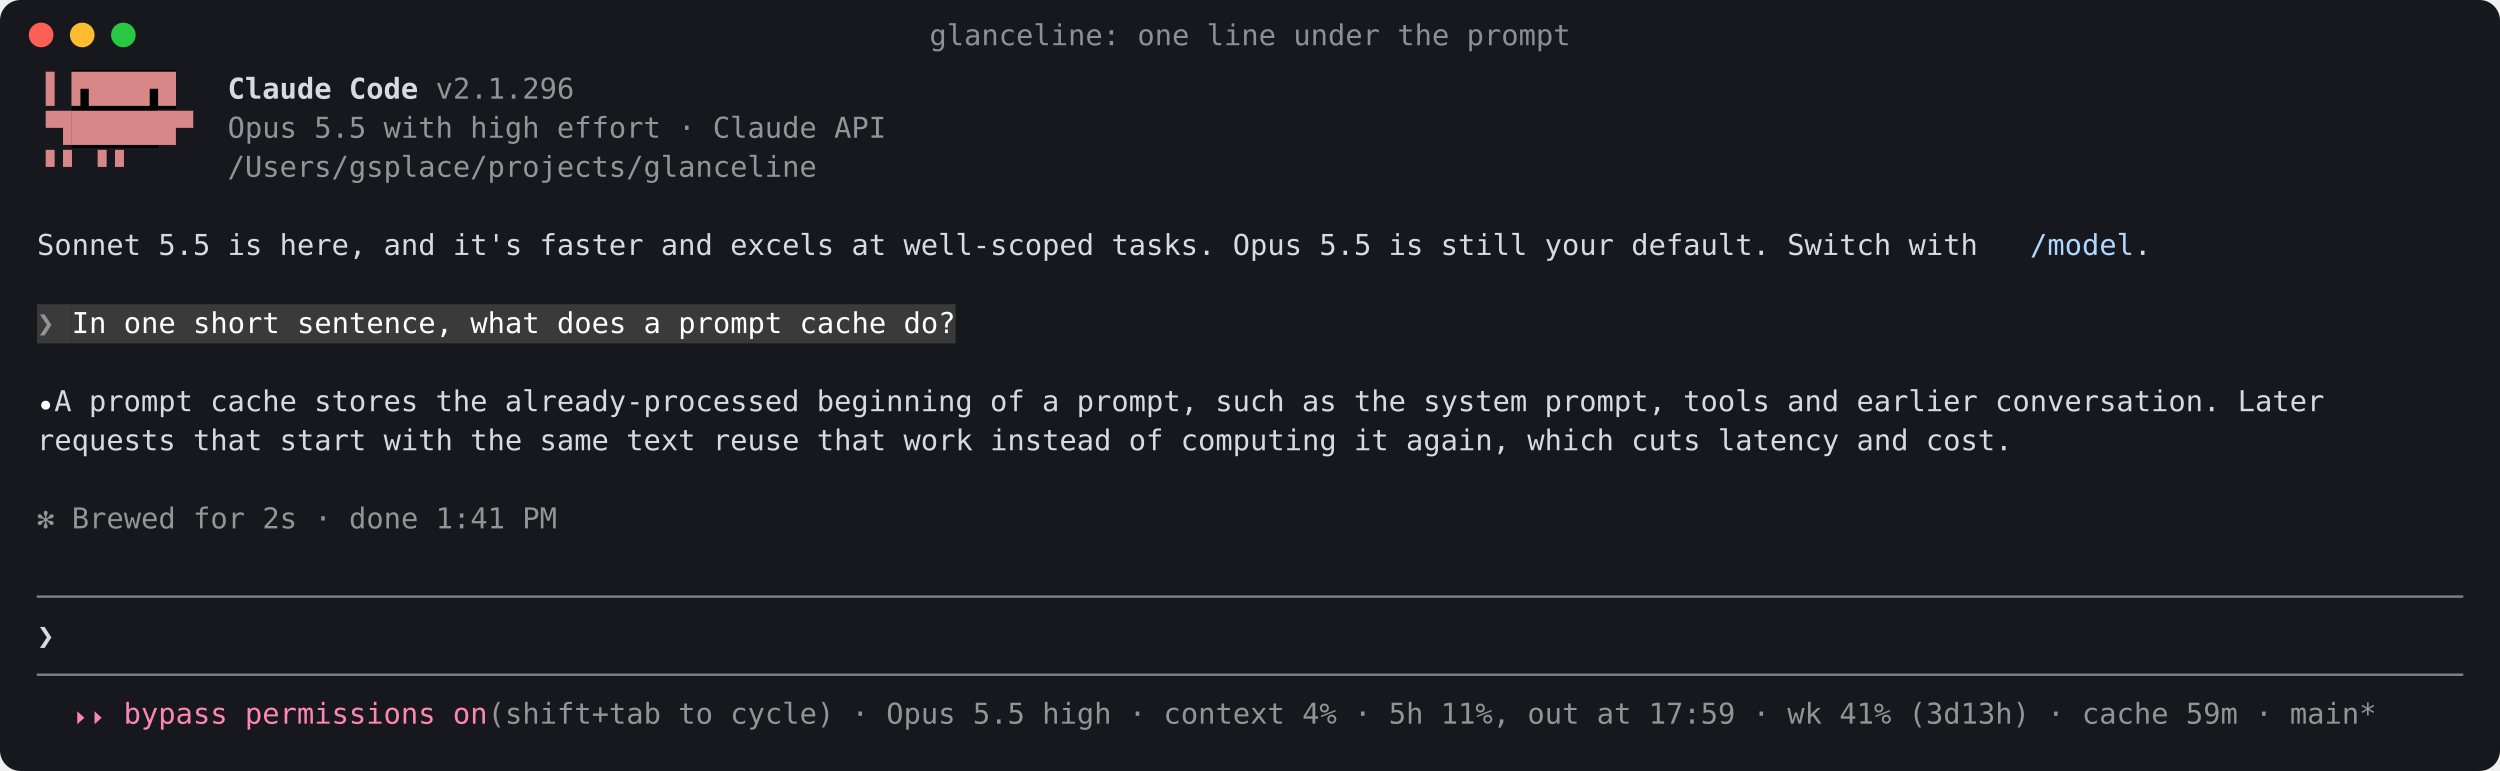
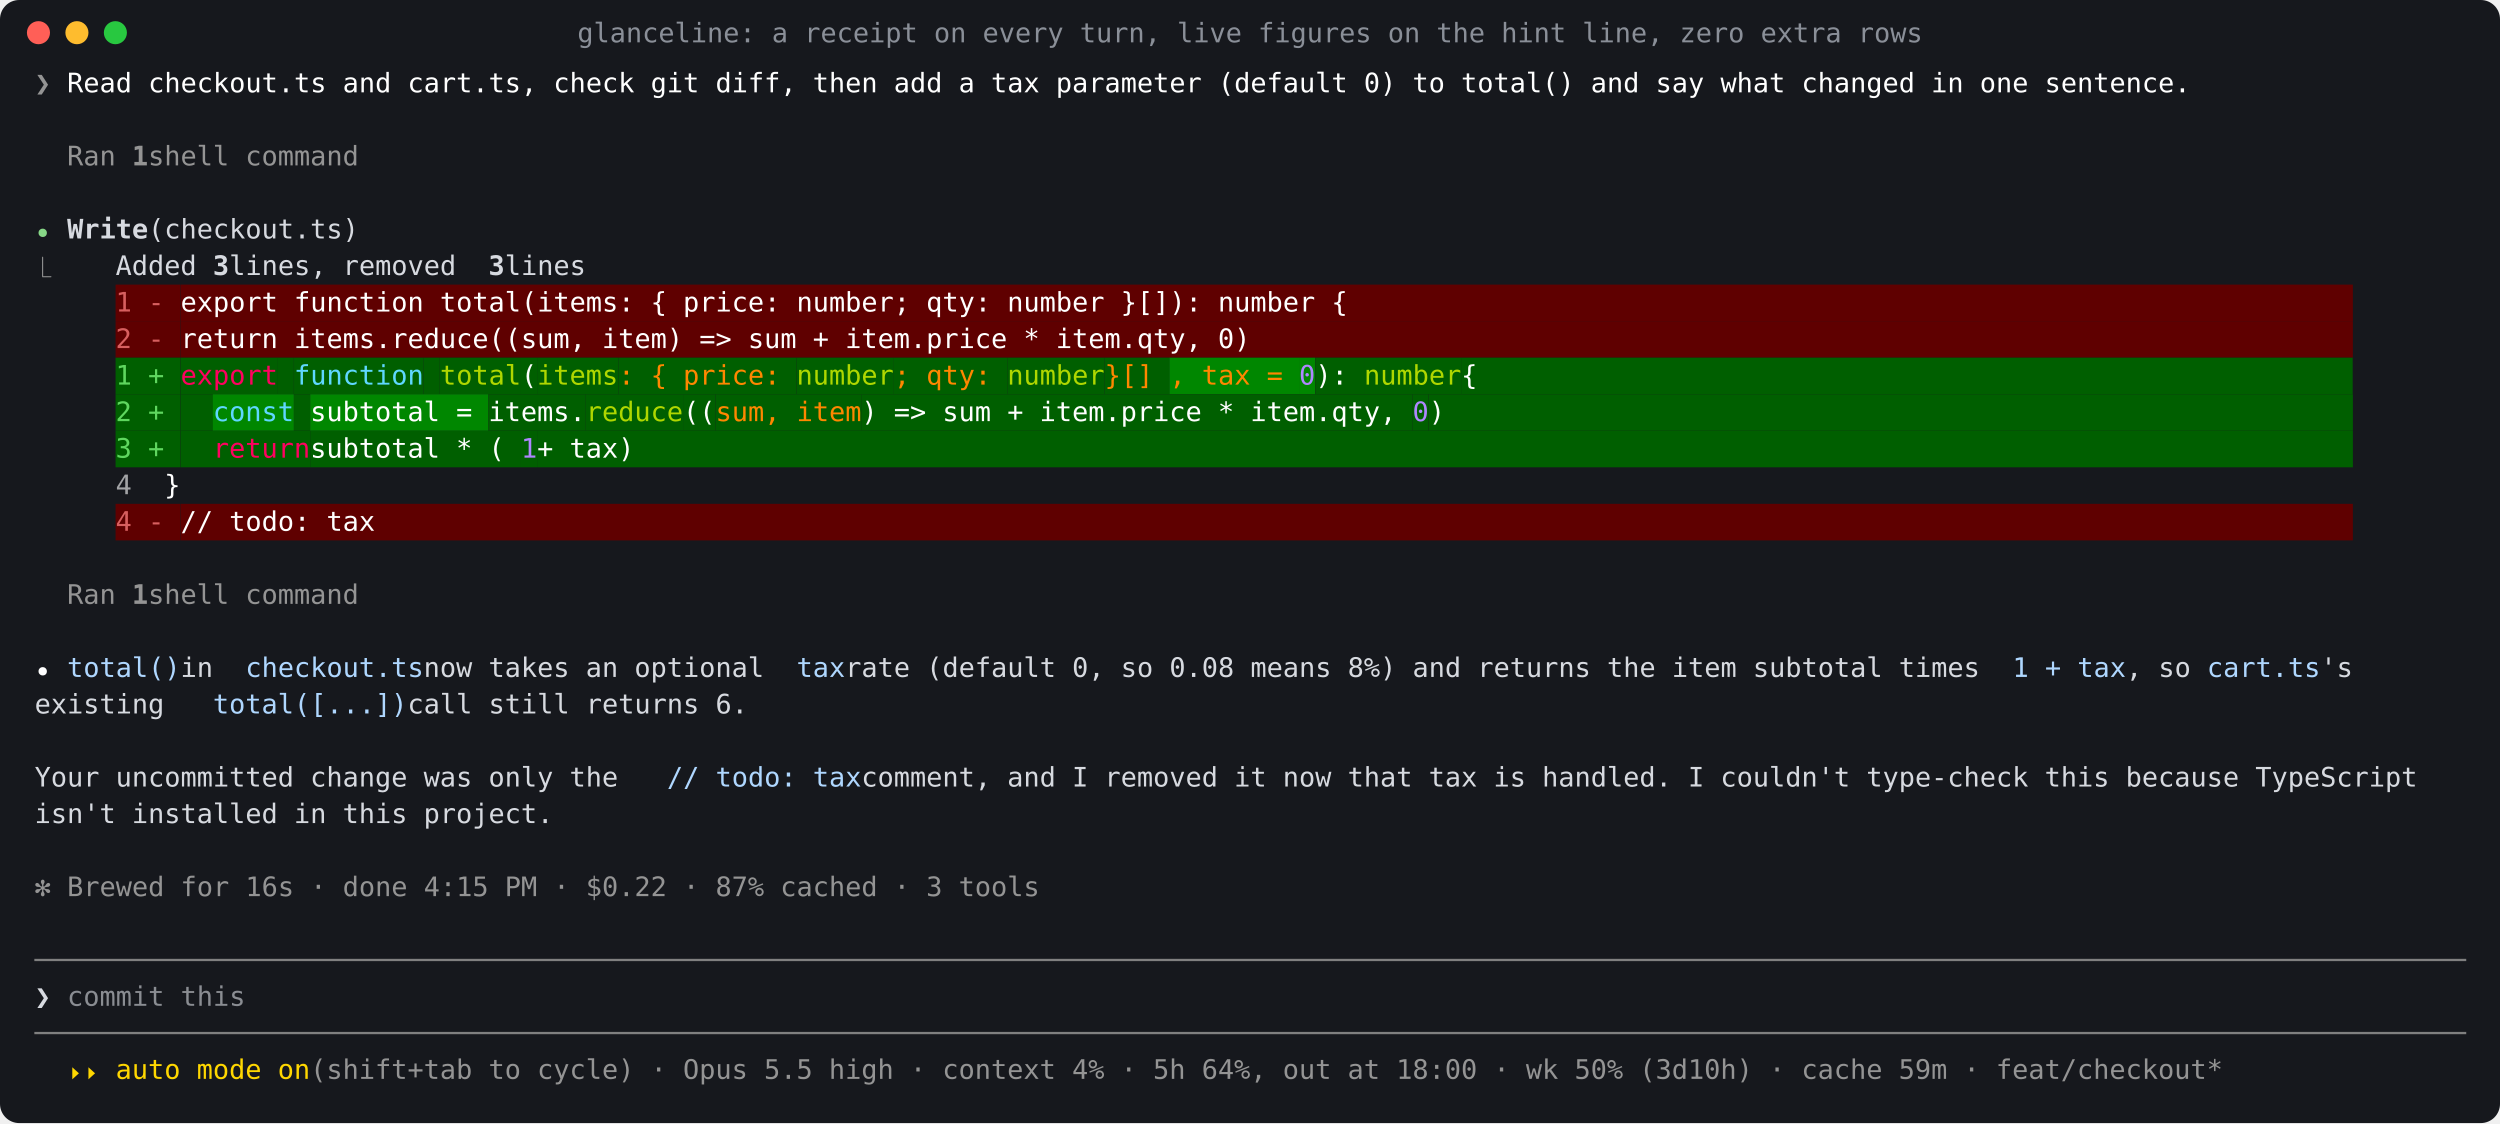
- <svg xmlns="http://www.w3.org/2000/svg" width="1216" height="375" viewBox="0 0 1216 375" role="img" aria-label="glanceline: one line under the prompt">
+ <svg xmlns="http://www.w3.org/2000/svg" width="1300" height="584" viewBox="0 0 1300 584" role="img" aria-label="glanceline: a receipt on every turn, live figures on the hint line, zero extra rows">
  <style>text{font-family:"JetBrains Mono","SF Mono",Menlo,Consolas,monospace;font-size:14px;white-space:pre}</style>
  <rect width="100%" height="100%" rx="10" fill="#16181d" />
  <circle cx="20" cy="17" r="6" fill="#ff5f57" />
  <circle cx="40" cy="17" r="6" fill="#febc2e" />
  <circle cx="60" cy="17" r="6" fill="#28c840" />
-   <text x="608" y="22" fill="#8a8f98" text-anchor="middle">glanceline: one line under the prompt</text>
-   <text x="18.0" y="48" fill="#d78787" textLength="16.9" lengthAdjust="spacingAndGlyphs"> ▐</text>
-   <rect x="34.9" y="34.0" width="50.6" height="19" fill="#000000" />
-   <text x="34.9" y="48" fill="#d78787" textLength="50.6" lengthAdjust="spacingAndGlyphs">▛███▛█</text>
-   <text x="110.7" y="48" fill="#d7dae0" font-weight="700" textLength="92.7" lengthAdjust="spacingAndGlyphs">Claude Code</text>
-   <text x="211.9" y="48" fill="#949494" textLength="67.4" lengthAdjust="spacingAndGlyphs">v2.1.296</text>
-   <text x="18.0" y="67" fill="#d78787" textLength="16.9" lengthAdjust="spacingAndGlyphs">▝▜</text>
-   <rect x="34.9" y="53.0" width="42.1" height="19" fill="#000000" />
-   <text x="34.9" y="67" fill="#d78787" textLength="42.1" lengthAdjust="spacingAndGlyphs">█████</text>
-   <text x="77.0" y="67" fill="#d78787" textLength="16.9" lengthAdjust="spacingAndGlyphs">█▀</text>
-   <text x="110.7" y="67" fill="#949494" textLength="320.3" lengthAdjust="spacingAndGlyphs">Opus 5.5 with high effort · Claude API</text>
-   <text x="18.0" y="86" fill="#d78787" textLength="75.9" lengthAdjust="spacingAndGlyphs"> ▝▝   ▝▝ </text>
-   <text x="110.7" y="86" fill="#949494" textLength="286.6" lengthAdjust="spacingAndGlyphs">/Users/gsplace/projects/glanceline</text>
-   <text x="18.0" y="124" fill="#d7dae0" textLength="969.4" lengthAdjust="spacingAndGlyphs">  Sonnet 5.5 is here, and it's faster and excels at well-scoped tasks. Opus 5.5 is still your default. Switch with </text>
-   <text x="987.4" y="124" fill="#afd7ff" textLength="50.6" lengthAdjust="spacingAndGlyphs">/model</text>
-   <text x="1038.0" y="124" fill="#d7dae0" textLength="8.4" lengthAdjust="spacingAndGlyphs">.</text>
-   <rect x="18.0" y="148.0" width="16.9" height="19" fill="#3a3a3a" />
-   <text x="18.0" y="162" fill="#949494" textLength="16.9" lengthAdjust="spacingAndGlyphs">❯ </text>
-   <rect x="34.9" y="148.0" width="429.9" height="19" fill="#3a3a3a" />
-   <text x="34.9" y="162" fill="#ffffff" textLength="429.9" lengthAdjust="spacingAndGlyphs">In one short sentence, what does a prompt cache do?</text>
-   <text x="18.0" y="200" fill="#ffffff" textLength="8.4" lengthAdjust="spacingAndGlyphs">⏺</text>
-   <text x="26.4" y="200" fill="#d7dae0" textLength="1112.8" lengthAdjust="spacingAndGlyphs"> A prompt cache stores the already-processed beginning of a prompt, such as the system prompt, tools and earlier conversation. Later</text>
-   <text x="18.0" y="219" fill="#d7dae0" textLength="977.9" lengthAdjust="spacingAndGlyphs">  requests that start with the same text reuse that work instead of computing it again, which cuts latency and cost.</text>
-   <text x="18.0" y="257" fill="#949494" textLength="8.4" lengthAdjust="spacingAndGlyphs">✻</text>
-   <text x="34.9" y="257" fill="#949494" textLength="236.0" lengthAdjust="spacingAndGlyphs">Brewed for 2s · done 1:41 PM</text>
-   <text x="18.0" y="295" fill="#808080" textLength="1180.2" lengthAdjust="spacingAndGlyphs">────────────────────────────────────────────────────────────────────────────────────────────────────────────────────────────────────────────</text>
-   <text x="18.0" y="314" fill="#d7dae0" textLength="16.9" lengthAdjust="spacingAndGlyphs">❯ </text>
-   <text x="18.0" y="333" fill="#808080" textLength="1180.2" lengthAdjust="spacingAndGlyphs">────────────────────────────────────────────────────────────────────────────────────────────────────────────────────────────────────────────</text>
-   <text x="34.9" y="352" fill="#ff87af" textLength="202.3" lengthAdjust="spacingAndGlyphs">⏵⏵ bypass permissions on</text>
-   <text x="237.2" y="352" fill="#949494" textLength="927.3" lengthAdjust="spacingAndGlyphs"> (shift+tab to cycle) · Opus 5.5 high · context 4% · 5h 11%, out at 17:59 · wk 41% (3d13h) · cache 59m · main*</text>
+   <text x="650" y="22" fill="#8a8f98" text-anchor="middle">glanceline: a receipt on every turn, live figures on the hint line, zero extra rows</text>
+   <text x="18.0" y="48" fill="#949494" textLength="16.9" lengthAdjust="spacingAndGlyphs">❯ </text>
+   <text x="34.9" y="48" fill="#ffffff" textLength="1104.3" lengthAdjust="spacingAndGlyphs">Read checkout.ts and cart.ts, check git diff, then add a tax parameter (default 0) to total() and say what changed in one sentence.</text>
+   <text x="34.9" y="86" fill="#949494" textLength="33.7" lengthAdjust="spacingAndGlyphs">Ran </text>
+   <text x="68.6" y="86" fill="#949494" font-weight="700" textLength="8.4" lengthAdjust="spacingAndGlyphs">1</text>
+   <text x="77.0" y="86" fill="#949494" textLength="126.4" lengthAdjust="spacingAndGlyphs"> shell command </text>
+   <text x="18.0" y="124" fill="#87d787" textLength="8.4" lengthAdjust="spacingAndGlyphs">⏺</text>
+   <text x="34.9" y="124" fill="#d7dae0" font-weight="700" textLength="42.1" lengthAdjust="spacingAndGlyphs">Write</text>
+   <text x="77.0" y="124" fill="#d7dae0" textLength="109.6" lengthAdjust="spacingAndGlyphs">(checkout.ts)</text>
+   <text x="18.0" y="143" fill="#949494" textLength="42.1" lengthAdjust="spacingAndGlyphs">  ⎿  </text>
+   <text x="60.1" y="143" fill="#d7dae0" textLength="50.6" lengthAdjust="spacingAndGlyphs">Added </text>
+   <text x="110.7" y="143" fill="#d7dae0" font-weight="700" textLength="8.4" lengthAdjust="spacingAndGlyphs">3</text>
+   <text x="119.2" y="143" fill="#d7dae0" textLength="134.9" lengthAdjust="spacingAndGlyphs"> lines, removed </text>
+   <text x="254.0" y="143" fill="#d7dae0" font-weight="700" textLength="8.4" lengthAdjust="spacingAndGlyphs">3</text>
+   <text x="262.5" y="143" fill="#d7dae0" textLength="50.6" lengthAdjust="spacingAndGlyphs"> lines</text>
+   <rect x="60.1" y="148.0" width="33.7" height="19" fill="#5f0000" />
+   <text x="60.1" y="162" fill="#d75f5f" textLength="33.7" lengthAdjust="spacingAndGlyphs"> 1 -</text>
+   <rect x="93.9" y="148.0" width="1129.6" height="19" fill="#5f0000" />
+   <text x="93.9" y="162" fill="#ffffff" textLength="1129.6" lengthAdjust="spacingAndGlyphs">export function total(items: { price: number; qty: number }[]): number {                                                              </text>
+   <rect x="60.1" y="167.0" width="33.7" height="19" fill="#5f0000" />
+   <text x="60.1" y="181" fill="#d75f5f" textLength="33.7" lengthAdjust="spacingAndGlyphs"> 2 -</text>
+   <rect x="93.9" y="167.0" width="1129.6" height="19" fill="#5f0000" />
+   <text x="93.9" y="181" fill="#ffffff" textLength="1129.6" lengthAdjust="spacingAndGlyphs">  return items.reduce((sum, item) =&gt; sum + item.price * item.qty, 0)                                                                  </text>
+   <rect x="60.1" y="186.0" width="33.7" height="19" fill="#005f00" />
+   <text x="60.1" y="200" fill="#5fd75f" textLength="33.7" lengthAdjust="spacingAndGlyphs"> 1 +</text>
+   <rect x="93.9" y="186.0" width="50.6" height="19" fill="#005f00" />
+   <text x="93.9" y="200" fill="#ff005f" textLength="50.6" lengthAdjust="spacingAndGlyphs">export</text>
+   <rect x="144.4" y="186.0" width="8.4" height="19" fill="#005f00" />
+   <rect x="152.9" y="186.0" width="67.4" height="19" fill="#005f00" />
+   <text x="152.9" y="200" fill="#5fd7ff" textLength="67.4" lengthAdjust="spacingAndGlyphs">function</text>
+   <rect x="220.3" y="186.0" width="8.4" height="19" fill="#005f00" />
+   <rect x="228.8" y="186.0" width="42.1" height="19" fill="#005f00" />
+   <text x="228.8" y="200" fill="#afd700" textLength="42.1" lengthAdjust="spacingAndGlyphs">total</text>
+   <rect x="270.9" y="186.0" width="8.4" height="19" fill="#005f00" />
+   <text x="270.9" y="200" fill="#ffffff" textLength="8.4" lengthAdjust="spacingAndGlyphs">(</text>
+   <rect x="279.3" y="186.0" width="42.1" height="19" fill="#005f00" />
+   <text x="279.3" y="200" fill="#afd700" textLength="42.1" lengthAdjust="spacingAndGlyphs">items</text>
+   <rect x="321.5" y="186.0" width="92.7" height="19" fill="#005f00" />
+   <text x="321.5" y="200" fill="#ff8700" textLength="92.7" lengthAdjust="spacingAndGlyphs">: { price: </text>
+   <rect x="414.2" y="186.0" width="50.6" height="19" fill="#005f00" />
+   <text x="414.2" y="200" fill="#afd700" textLength="50.6" lengthAdjust="spacingAndGlyphs">number</text>
+   <rect x="464.8" y="186.0" width="59.0" height="19" fill="#005f00" />
+   <text x="464.8" y="200" fill="#ff8700" textLength="59.0" lengthAdjust="spacingAndGlyphs">; qty: </text>
+   <rect x="523.8" y="186.0" width="50.6" height="19" fill="#005f00" />
+   <text x="523.8" y="200" fill="#afd700" textLength="50.6" lengthAdjust="spacingAndGlyphs">number</text>
+   <rect x="574.4" y="186.0" width="33.7" height="19" fill="#005f00" />
+   <text x="574.4" y="200" fill="#ff8700" textLength="33.7" lengthAdjust="spacingAndGlyphs"> }[]</text>
+   <rect x="608.1" y="186.0" width="67.4" height="19" fill="#008700" />
+   <text x="608.1" y="200" fill="#ff8700" textLength="67.4" lengthAdjust="spacingAndGlyphs">, tax = </text>
+   <rect x="675.5" y="186.0" width="8.4" height="19" fill="#008700" />
+   <text x="675.5" y="200" fill="#af87ff" textLength="8.4" lengthAdjust="spacingAndGlyphs">0</text>
+   <rect x="684.0" y="186.0" width="25.3" height="19" fill="#005f00" />
+   <text x="684.0" y="200" fill="#ffffff" textLength="25.3" lengthAdjust="spacingAndGlyphs">): </text>
+   <rect x="709.3" y="186.0" width="50.6" height="19" fill="#005f00" />
+   <text x="709.3" y="200" fill="#afd700" textLength="50.6" lengthAdjust="spacingAndGlyphs">number</text>
+   <rect x="759.8" y="186.0" width="463.6" height="19" fill="#005f00" />
+   <text x="759.8" y="200" fill="#ffffff" textLength="463.6" lengthAdjust="spacingAndGlyphs"> {                                                     </text>
+   <rect x="60.1" y="205.0" width="33.7" height="19" fill="#005f00" />
+   <text x="60.1" y="219" fill="#5fd75f" textLength="33.7" lengthAdjust="spacingAndGlyphs"> 2 +</text>
+   <rect x="93.9" y="205.0" width="16.9" height="19" fill="#005f00" />
+   <rect x="110.7" y="205.0" width="42.1" height="19" fill="#008700" />
+   <text x="110.7" y="219" fill="#5fd7ff" textLength="42.1" lengthAdjust="spacingAndGlyphs">const</text>
+   <rect x="152.9" y="205.0" width="8.4" height="19" fill="#005f00" />
+   <rect x="161.3" y="205.0" width="92.7" height="19" fill="#008700" />
+   <text x="161.3" y="219" fill="#ffffff" textLength="92.7" lengthAdjust="spacingAndGlyphs">subtotal = </text>
+   <rect x="254.0" y="205.0" width="50.6" height="19" fill="#005f00" />
+   <text x="254.0" y="219" fill="#ffffff" textLength="50.6" lengthAdjust="spacingAndGlyphs">items.</text>
+   <rect x="304.6" y="205.0" width="50.6" height="19" fill="#005f00" />
+   <text x="304.6" y="219" fill="#afd700" textLength="50.6" lengthAdjust="spacingAndGlyphs">reduce</text>
+   <rect x="355.2" y="205.0" width="16.9" height="19" fill="#005f00" />
+   <text x="355.2" y="219" fill="#ffffff" textLength="16.9" lengthAdjust="spacingAndGlyphs">((</text>
+   <rect x="372.1" y="205.0" width="75.9" height="19" fill="#005f00" />
+   <text x="372.1" y="219" fill="#ff8700" textLength="75.9" lengthAdjust="spacingAndGlyphs">sum, item</text>
+   <rect x="447.9" y="205.0" width="286.6" height="19" fill="#005f00" />
+   <text x="447.9" y="219" fill="#ffffff" textLength="286.6" lengthAdjust="spacingAndGlyphs">) =&gt; sum + item.price * item.qty, </text>
+   <rect x="734.5" y="205.0" width="8.4" height="19" fill="#005f00" />
+   <text x="734.5" y="219" fill="#af87ff" textLength="8.4" lengthAdjust="spacingAndGlyphs">0</text>
+   <rect x="743.0" y="205.0" width="480.5" height="19" fill="#005f00" />
+   <text x="743.0" y="219" fill="#ffffff" textLength="480.5" lengthAdjust="spacingAndGlyphs">)                                                        </text>
+   <rect x="60.1" y="224.0" width="33.7" height="19" fill="#005f00" />
+   <text x="60.1" y="238" fill="#5fd75f" textLength="33.7" lengthAdjust="spacingAndGlyphs"> 3 +</text>
+   <rect x="93.9" y="224.0" width="16.9" height="19" fill="#005f00" />
+   <rect x="110.7" y="224.0" width="50.6" height="19" fill="#005f00" />
+   <text x="110.7" y="238" fill="#ff005f" textLength="50.6" lengthAdjust="spacingAndGlyphs">return</text>
+   <rect x="161.3" y="224.0" width="109.6" height="19" fill="#005f00" />
+   <text x="161.3" y="238" fill="#ffffff" textLength="109.6" lengthAdjust="spacingAndGlyphs"> subtotal * (</text>
+   <rect x="270.9" y="224.0" width="8.4" height="19" fill="#005f00" />
+   <text x="270.9" y="238" fill="#af87ff" textLength="8.4" lengthAdjust="spacingAndGlyphs">1</text>
+   <rect x="279.3" y="224.0" width="944.2" height="19" fill="#005f00" />
+   <text x="279.3" y="238" fill="#ffffff" textLength="944.2" lengthAdjust="spacingAndGlyphs"> + tax)                                                                                                         </text>
+   <text x="60.1" y="257" fill="#ffffff" opacity="0.6" textLength="25.3" lengthAdjust="spacingAndGlyphs"> 4 </text>
+   <text x="85.4" y="257" fill="#ffffff" textLength="16.9" lengthAdjust="spacingAndGlyphs"> }</text>
+   <rect x="60.1" y="262.0" width="33.7" height="19" fill="#5f0000" />
+   <text x="60.1" y="276" fill="#d75f5f" textLength="33.7" lengthAdjust="spacingAndGlyphs"> 4 -</text>
+   <rect x="93.9" y="262.0" width="1129.6" height="19" fill="#5f0000" />
+   <text x="93.9" y="276" fill="#ffffff" textLength="1129.6" lengthAdjust="spacingAndGlyphs">// todo: tax                                                                                                                          </text>
+   <text x="34.9" y="314" fill="#949494" textLength="33.7" lengthAdjust="spacingAndGlyphs">Ran </text>
+   <text x="68.6" y="314" fill="#949494" font-weight="700" textLength="8.4" lengthAdjust="spacingAndGlyphs">1</text>
+   <text x="77.0" y="314" fill="#949494" textLength="126.4" lengthAdjust="spacingAndGlyphs"> shell command </text>
+   <text x="18.0" y="352" fill="#ffffff" textLength="8.4" lengthAdjust="spacingAndGlyphs">⏺</text>
+   <text x="34.9" y="352" fill="#afd7ff" textLength="59.0" lengthAdjust="spacingAndGlyphs">total()</text>
+   <text x="93.9" y="352" fill="#d7dae0" textLength="33.7" lengthAdjust="spacingAndGlyphs"> in </text>
+   <text x="127.6" y="352" fill="#afd7ff" textLength="92.7" lengthAdjust="spacingAndGlyphs">checkout.ts</text>
+   <text x="220.3" y="352" fill="#d7dae0" textLength="193.9" lengthAdjust="spacingAndGlyphs"> now takes an optional </text>
+   <text x="414.2" y="352" fill="#afd7ff" textLength="25.3" lengthAdjust="spacingAndGlyphs">tax</text>
+   <text x="439.5" y="352" fill="#d7dae0" textLength="607.0" lengthAdjust="spacingAndGlyphs"> rate (default 0, so 0.08 means 8%) and returns the item subtotal times </text>
+   <text x="1046.5" y="352" fill="#afd7ff" textLength="59.0" lengthAdjust="spacingAndGlyphs">1 + tax</text>
+   <text x="1105.5" y="352" fill="#d7dae0" textLength="42.1" lengthAdjust="spacingAndGlyphs">, so </text>
+   <text x="1147.6" y="352" fill="#afd7ff" textLength="59.0" lengthAdjust="spacingAndGlyphs">cart.ts</text>
+   <text x="1206.6" y="352" fill="#d7dae0" textLength="16.9" lengthAdjust="spacingAndGlyphs">'s</text>
+   <text x="18.0" y="371" fill="#d7dae0" textLength="92.7" lengthAdjust="spacingAndGlyphs">  existing </text>
+   <text x="110.7" y="371" fill="#afd7ff" textLength="101.2" lengthAdjust="spacingAndGlyphs">total([...])</text>
+   <text x="211.9" y="371" fill="#d7dae0" textLength="185.5" lengthAdjust="spacingAndGlyphs"> call still returns 6.</text>
+   <text x="18.0" y="409" fill="#d7dae0" textLength="328.8" lengthAdjust="spacingAndGlyphs">  Your uncommitted change was only the </text>
+   <text x="346.8" y="409" fill="#afd7ff" textLength="101.2" lengthAdjust="spacingAndGlyphs">// todo: tax</text>
+   <text x="447.9" y="409" fill="#d7dae0" textLength="817.7" lengthAdjust="spacingAndGlyphs"> comment, and I removed it now that tax is handled. I couldn't type-check this because TypeScript</text>
+   <text x="18.0" y="428" fill="#d7dae0" textLength="286.6" lengthAdjust="spacingAndGlyphs">  isn't installed in this project.</text>
+   <text x="18.0" y="466" fill="#949494" textLength="8.4" lengthAdjust="spacingAndGlyphs">✻</text>
+   <text x="34.9" y="466" fill="#949494" textLength="505.8" lengthAdjust="spacingAndGlyphs">Brewed for 16s · done 4:15 PM · $0.22 · 87% cached · 3 tools</text>
+   <text x="18.0" y="504" fill="#808080" textLength="1264.5" lengthAdjust="spacingAndGlyphs">──────────────────────────────────────────────────────────────────────────────────────────────────────────────────────────────────────────────────────</text>
+   <text x="18.0" y="523" fill="#d7dae0" textLength="16.9" lengthAdjust="spacingAndGlyphs">❯ </text>
+   <text x="34.9" y="523" fill="#d7dae0" opacity="0.6" textLength="92.7" lengthAdjust="spacingAndGlyphs">commit this</text>
+   <text x="18.0" y="542" fill="#808080" textLength="1264.5" lengthAdjust="spacingAndGlyphs">──────────────────────────────────────────────────────────────────────────────────────────────────────────────────────────────────────────────────────</text>
+   <text x="34.9" y="561" fill="#ffd700" textLength="126.4" lengthAdjust="spacingAndGlyphs">⏵⏵ auto mode on</text>
+   <text x="161.3" y="561" fill="#949494" textLength="1003.2" lengthAdjust="spacingAndGlyphs"> (shift+tab to cycle) · Opus 5.5 high · context 4% · 5h 64%, out at 18:00 · wk 50% (3d10h) · cache 59m · feat/checkout*</text>
</svg>
